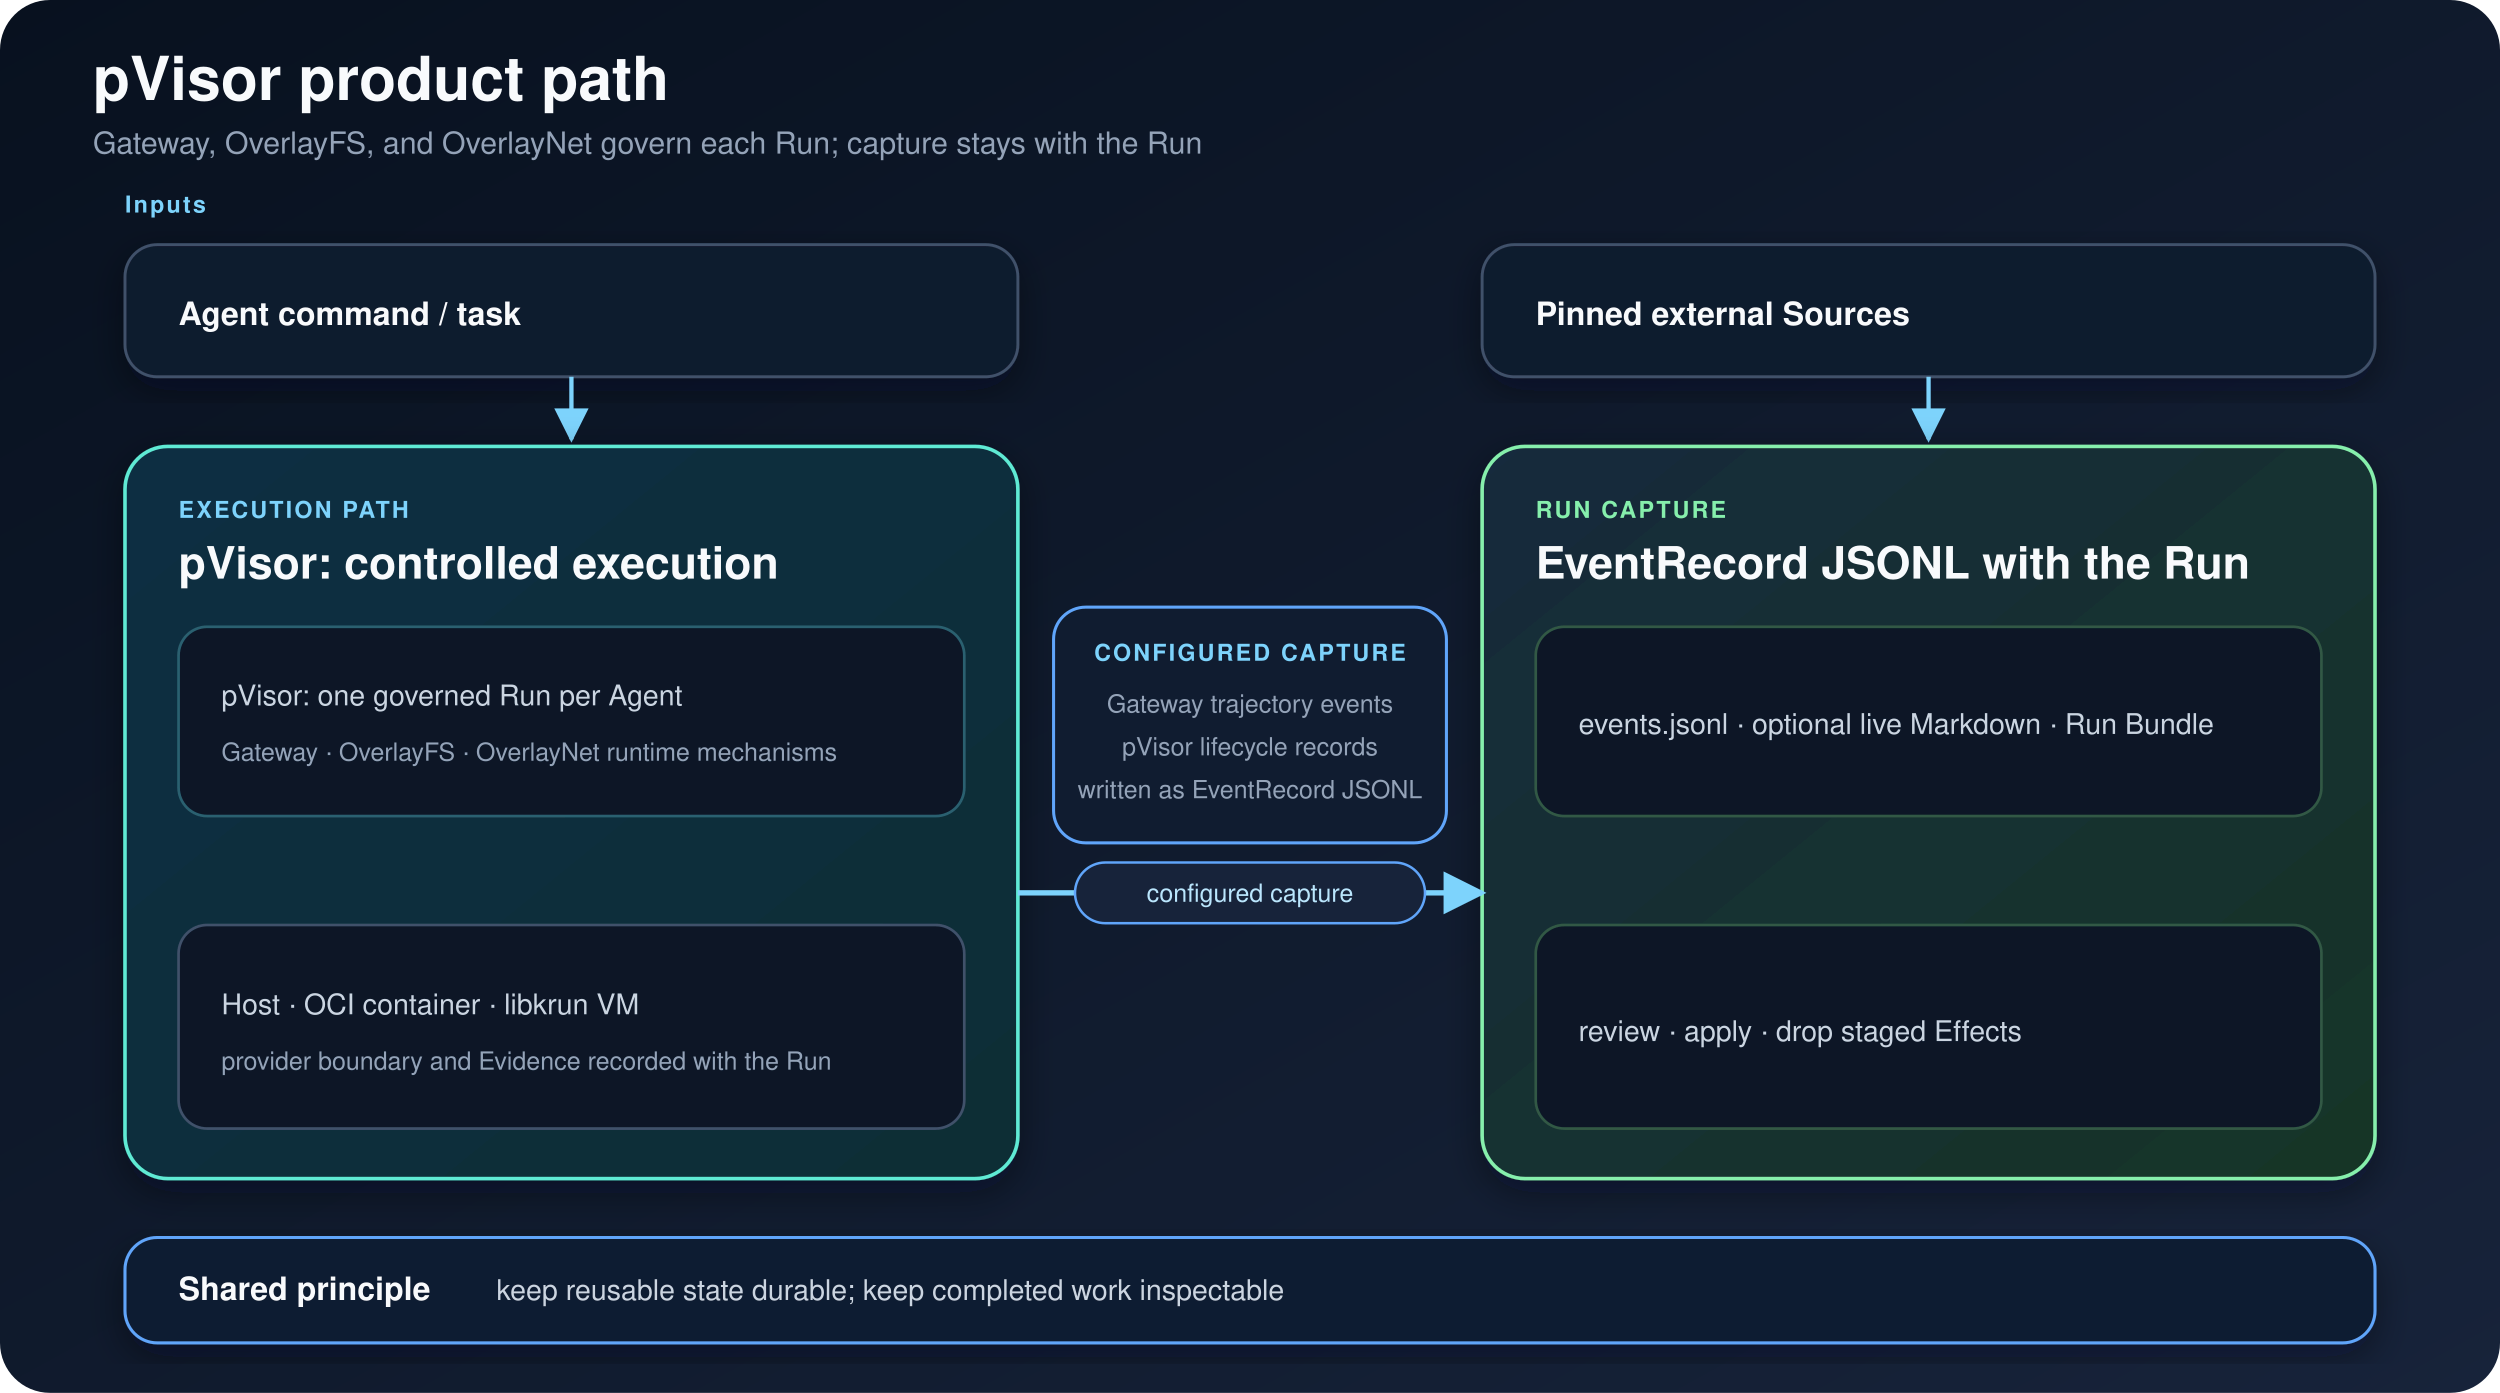
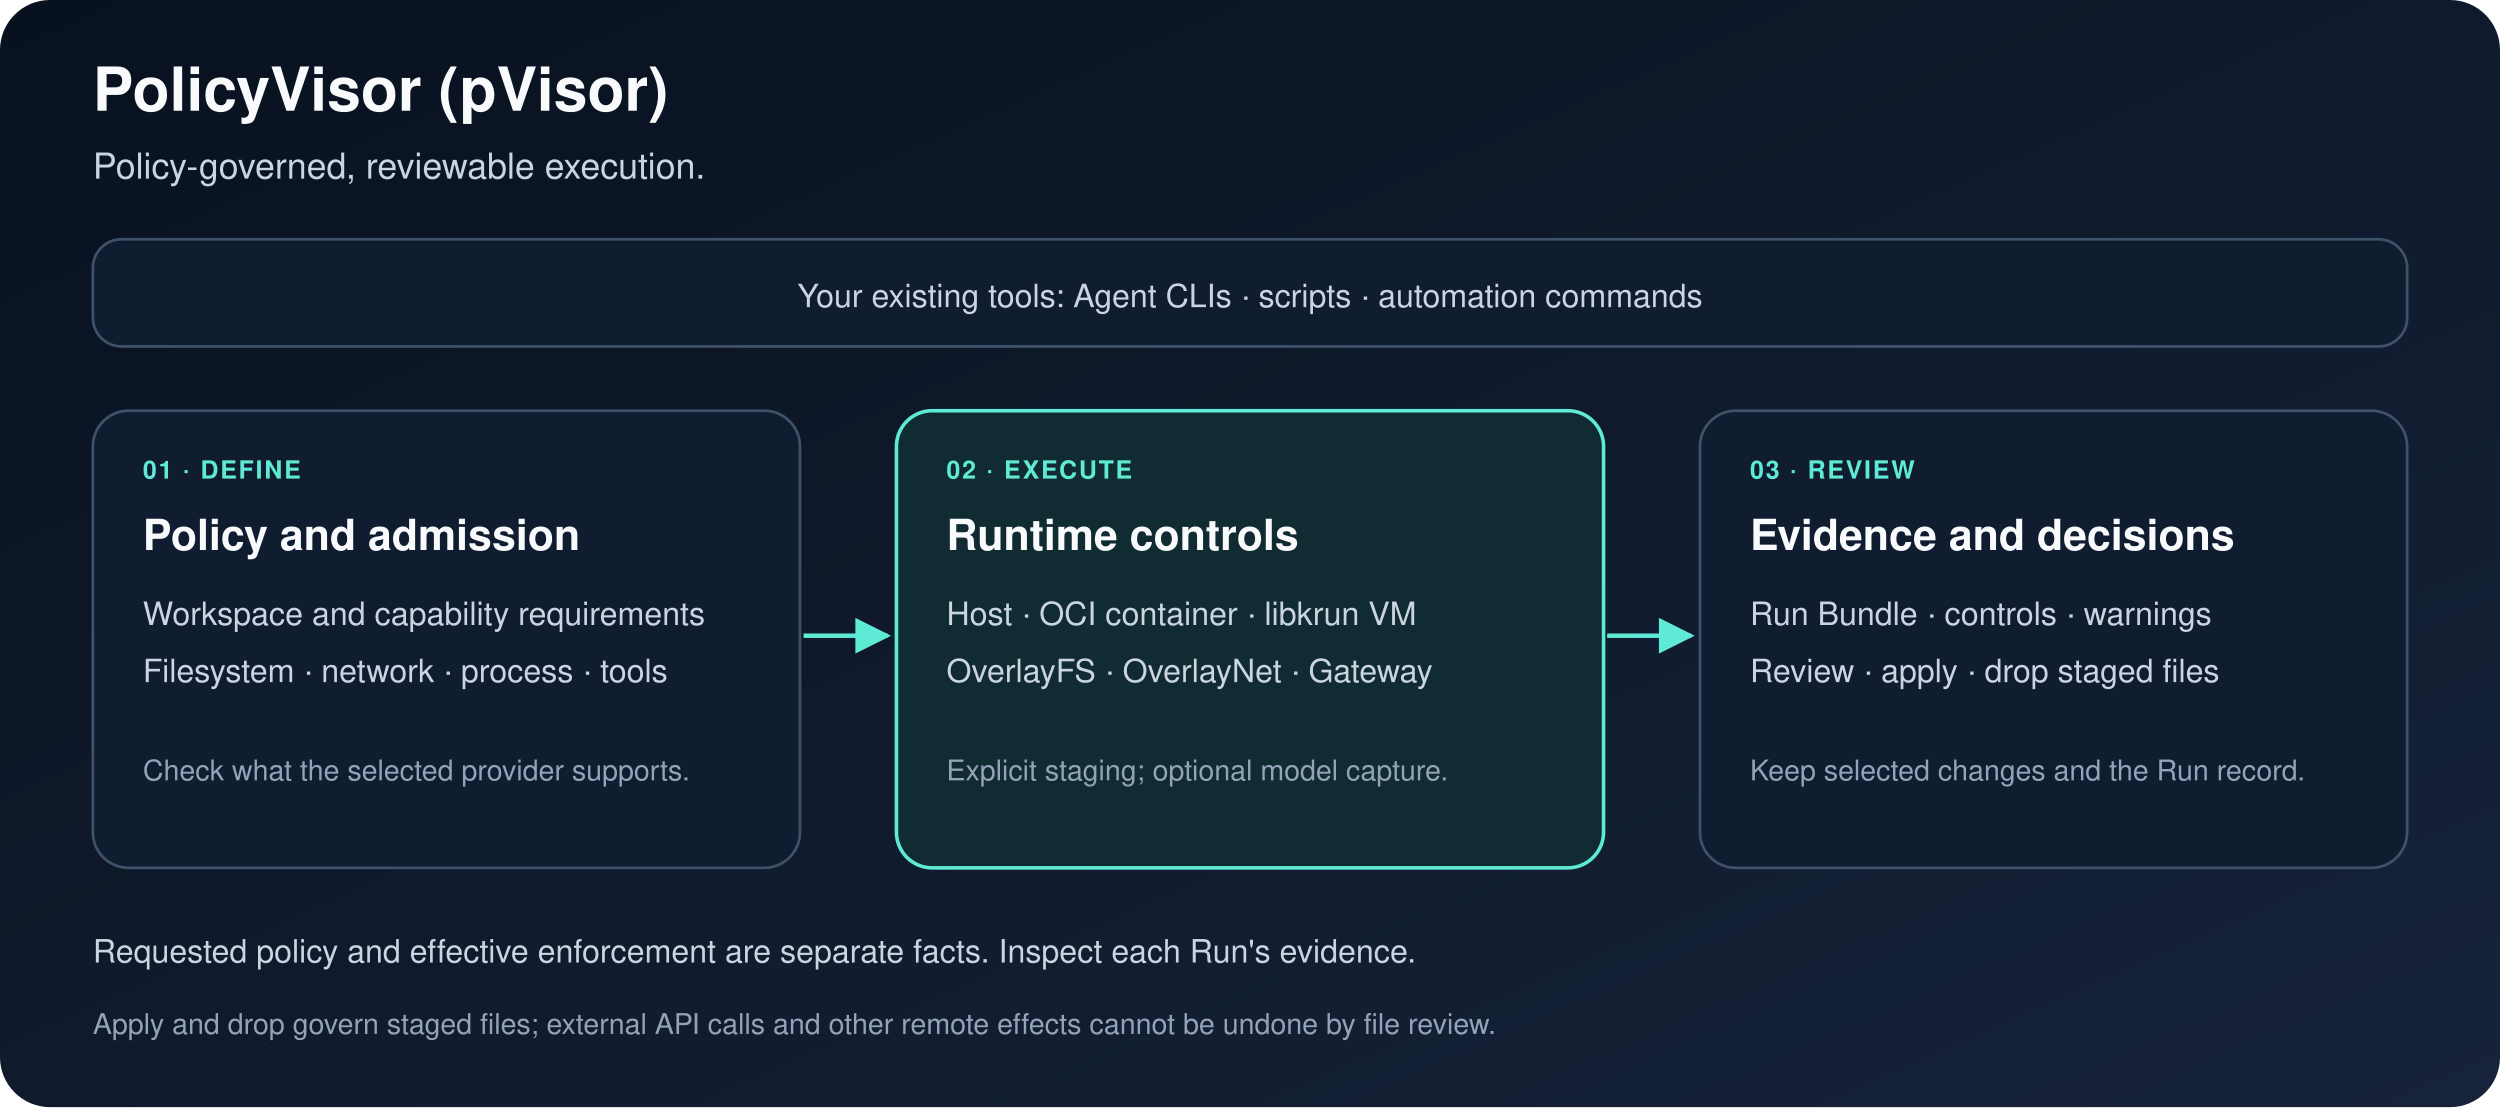
- <svg xmlns="http://www.w3.org/2000/svg" width="1400" height="780" viewBox="0 0 1400 780" role="img" aria-labelledby="title desc">
+ <svg xmlns="http://www.w3.org/2000/svg" width="1400" height="620" viewBox="0 0 1400 620" role="img" aria-labelledby="title desc">
  <defs>
-     <linearGradient id="background" x1="0" y1="0" x2="1" y2="1">
-       <stop offset="0" stop-color="#08111f" />
+     <linearGradient id="bg" x1="0" y1="0" x2="1" y2="1">
+       <stop stop-color="#08111f" />
      <stop offset="1" stop-color="#17233a" />
    </linearGradient>
-     <linearGradient id="visor-domain" x1="0" y1="0" x2="1" y2="1">
-       <stop offset="0" stop-color="#102f43" />
-       <stop offset="1" stop-color="#0d2d35" />
-     </linearGradient>
-     <linearGradient id="chronicle-domain" x1="0" y1="0" x2="1" y2="1">
-       <stop offset="0" stop-color="#172b3c" />
-       <stop offset="1" stop-color="#173527" />
-     </linearGradient>
-     <filter id="shadow" x="-20%" y="-20%" width="140%" height="140%">
-       <feDropShadow dx="0" dy="7" stdDeviation="10" flood-color="#020617" flood-opacity="0.4" />
-     </filter>
    <marker id="arrow" viewBox="0 0 10 10" refX="9" refY="5" markerWidth="8" markerHeight="8" orient="auto">
-       <path d="M0 0L10 5L0 10z" fill="#7dd3fc" />
+       <path d="M0 0L10 5L0 10z" fill="#5eead4" />
    </marker>
    <style>
      text { font-family: -apple-system, BlinkMacSystemFont, "Segoe UI", Helvetica, Arial, sans-serif; }
      .title { font-size: 34px; font-weight: 700; fill: #f8fafc; }
-       .subtitle { font-size: 17px; fill: #94a3b8; }
-       .eyebrow { font-size: 13px; font-weight: 700; letter-spacing: 1.25px; fill: #7dd3fc; }
-       .domain-title { font-size: 25px; font-weight: 700; fill: #f8fafc; }
-       .card-title { font-size: 18px; font-weight: 700; fill: #f8fafc; }
-       .body { font-size: 16px; fill: #cbd5e1; }
-       .small { font-size: 14px; fill: #94a3b8; }
-       .input-card { fill: #111c2e; stroke: #40516a; stroke-width: 1.6; }
-       .domain-shell { stroke-width: 2; }
-       .pvisor-shell { fill: url(#visor-domain); stroke: #5eead4; }
-       .chronicle-shell { fill: url(#chronicle-domain); stroke: #86efac; }
-       .inner-card { fill: #0b1728; stroke: #40516a; stroke-width: 1.5; }
-       .visor-card { stroke: #2b6170; }
-       .chronicle-card { stroke: #315944; }
-       .chronicle-accent { fill: #86efac; }
-       .handoff-label { fill: #bae6fd; }
-       .input-line { fill: none; stroke: #7dd3fc; stroke-width: 2.4; marker-end: url(#arrow); }
-       .handoff-line { fill: none; stroke: #7dd3fc; stroke-width: 3; marker-end: url(#arrow); }
+       .subtitle { font-size: 20px; fill: #cbd5e1; }
+       .label { font-size: 24px; font-weight: 700; fill: #f8fafc; }
+       .body { font-size: 18px; fill: #cbd5e1; }
+       .small { font-size: 16px; fill: #94a3b8; }
+       .step { font-size: 14px; font-weight: 700; letter-spacing: 1px; fill: #5eead4; }
+       .card { fill: #101d31; stroke: #40516a; stroke-width: 1.5; }
+       .line { stroke: #5eead4; stroke-width: 2.5; marker-end: url(#arrow); }
    </style>
  </defs>
-   <rect width="1400" height="780" rx="28" fill="url(#background)" />
-   <text x="52" y="56" class="title">pVisor product path</text>
-   <text x="52" y="86" class="subtitle">Gateway, OverlayFS, and OverlayNet govern each Run; capture stays with the Run</text>
-   <text x="70" y="119" class="eyebrow">Inputs</text>
-   <g id="agent-task-input" filter="url(#shadow)">
-     <rect x="70" y="137" width="500" height="74" rx="18" class="input-card" />
-     <text x="100" y="182" class="card-title">Agent command / task</text>
-   </g>
-   <g id="external-producer-input" filter="url(#shadow)">
-     <rect x="830" y="137" width="500" height="74" rx="18" class="input-card" />
-     <text x="860" y="182" class="card-title">Pinned external Sources</text>
-   </g>
-   <path d="M320 211V246" class="input-line" />
-   <path d="M1080 211V246" class="input-line" />
-   <g id="pvisor-domain" filter="url(#shadow)">
-     <rect x="70" y="250" width="500" height="410" rx="24" class="domain-shell pvisor-shell" />
-     <text x="100" y="290" class="eyebrow">EXECUTION PATH</text>
-     <text x="100" y="324" class="domain-title">pVisor: controlled execution</text>
-     <rect x="100" y="351" width="440" height="106" rx="16" class="inner-card visor-card" />
-     <text x="124" y="395" class="body">pVisor: one governed Run per Agent</text>
-     <text x="124" y="426" class="small">Gateway · OverlayFS · OverlayNet runtime mechanisms</text>
-     <rect x="100" y="518" width="440" height="114" rx="16" class="inner-card" />
-     <text x="124" y="568" class="body">Host · OCI container · libkrun VM</text>
-     <text x="124" y="599" class="small">provider boundary and Evidence recorded with the Run</text>
-   </g>
-   <g id="pchronicle-domain" filter="url(#shadow)">
-     <rect x="830" y="250" width="500" height="410" rx="24" class="domain-shell chronicle-shell" />
-     <text x="860" y="290" class="eyebrow chronicle-accent">RUN CAPTURE</text>
-     <text x="860" y="324" class="domain-title">EventRecord JSONL with the Run</text>
-     <rect x="860" y="351" width="440" height="106" rx="16" class="inner-card chronicle-card" />
-     <text x="884" y="411" class="body">events.jsonl · optional live Markdown · Run Bundle</text>
-     <rect x="860" y="518" width="440" height="114" rx="16" class="inner-card chronicle-card" />
-     <text x="884" y="583" class="body">review · apply · drop staged Effects</text>
-   </g>
-   <g id="integration-handoff">
-     <rect x="590" y="340" width="220" height="132" rx="18" fill="#101c30" stroke="#60a5fa" stroke-width="1.7" />
-     <text x="700" y="370" text-anchor="middle" class="eyebrow">CONFIGURED CAPTURE</text>
-     <text x="700" y="399" text-anchor="middle" class="small">Gateway trajectory events</text>
-     <text x="700" y="423" text-anchor="middle" class="small">pVisor lifecycle records</text>
-     <text x="700" y="447" text-anchor="middle" class="small">written as EventRecord JSONL</text>
-     <path d="M570 500H830" class="handoff-line" />
-     <rect x="602" y="483" width="196" height="34" rx="17" fill="#17233a" stroke="#60a5fa" stroke-width="1.4" />
-     <text x="700" y="505" text-anchor="middle" class="small handoff-label">configured capture</text>
-   </g>
-   <g id="shared-contract" filter="url(#shadow)">
-     <rect x="70" y="693" width="1260" height="59" rx="18" fill="#101c30" stroke="#60a5fa" stroke-width="1.7" />
-     <text x="100" y="728" class="card-title">Shared principle</text>
-     <text x="278" y="728" class="body">keep reusable state durable; keep completed work inspectable</text>
-   </g>
+   <rect width="1400" height="620" rx="28" fill="url(#bg)" />
+   <text x="52" y="62" class="title">PolicyVisor (pVisor)</text>
+   <text x="52" y="100" class="subtitle">Policy-governed, reviewable execution.</text>
+   <rect x="52" y="134" width="1296" height="60" rx="16" class="card" />
+   <text x="700" y="172" text-anchor="middle" class="body">Your existing tools: Agent CLIs · scripts · automation commands</text>
+   <rect x="52" y="230" width="396" height="256" rx="20" class="card" />
+   <text x="80" y="268" class="step">01 · DEFINE</text>
+   <text x="80" y="308" class="label">Policy and admission</text>
+   <text x="80" y="350" class="body">Workspace and capability requirements</text>
+   <text x="80" y="382" class="body">Filesystem · network · process · tools</text>
+   <text x="80" y="437" class="small">Check what the selected provider supports.</text>
+   <line x1="450" y1="356" x2="497" y2="356" class="line" />
+   <rect x="502" y="230" width="396" height="256" rx="20" fill="#102b31" stroke="#5eead4" stroke-width="2" />
+   <text x="530" y="268" class="step">02 · EXECUTE</text>
+   <text x="530" y="308" class="label">Runtime controls</text>
+   <text x="530" y="350" class="body">Host · OCI container · libkrun VM</text>
+   <text x="530" y="382" class="body">OverlayFS · OverlayNet · Gateway</text>
+   <text x="530" y="437" class="small">Explicit staging; optional model capture.</text>
+   <line x1="900" y1="356" x2="947" y2="356" class="line" />
+   <rect x="952" y="230" width="396" height="256" rx="20" class="card" />
+   <text x="980" y="268" class="step">03 · REVIEW</text>
+   <text x="980" y="308" class="label">Evidence and decisions</text>
+   <text x="980" y="350" class="body">Run Bundle · controls · warnings</text>
+   <text x="980" y="382" class="body">Review · apply · drop staged files</text>
+   <text x="980" y="437" class="small">Keep selected changes and the Run record.</text>
+   <text x="52" y="539" class="body">Requested policy and effective enforcement are separate facts. Inspect each Run's evidence.</text>
+   <text x="52" y="579" class="small">Apply and drop govern staged files; external API calls and other remote effects cannot be undone by file review.</text>
</svg>
